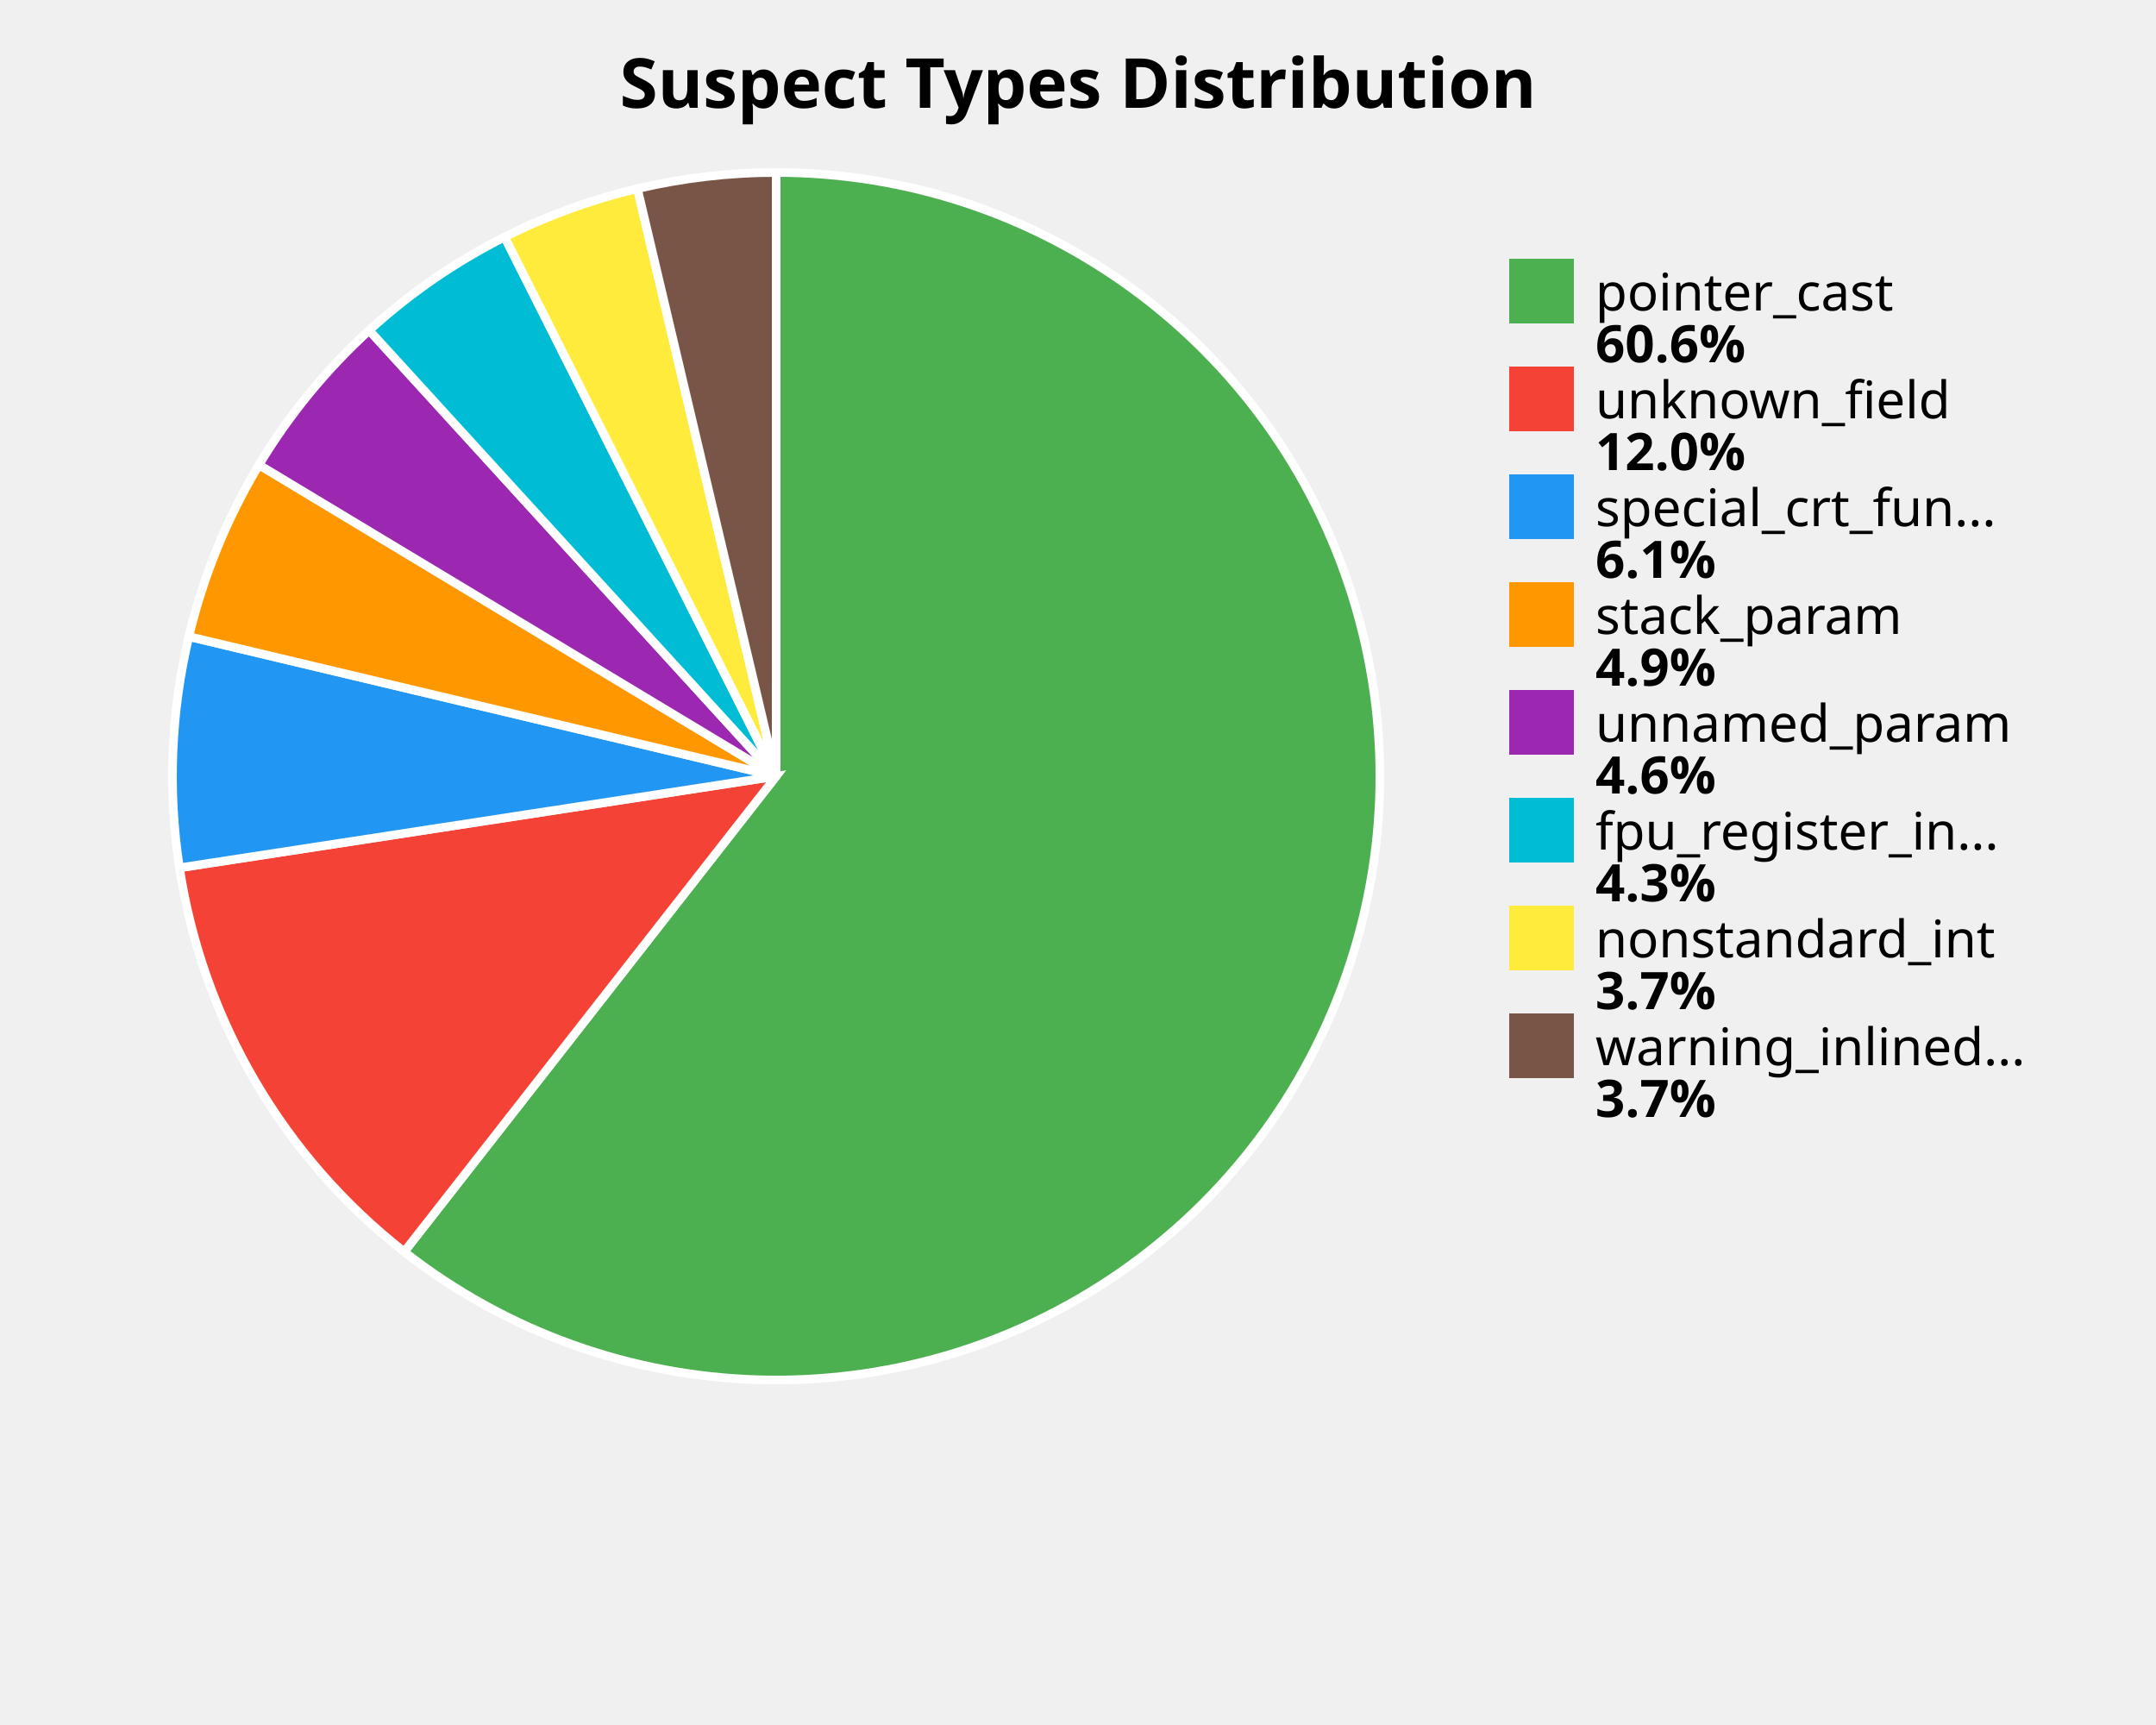
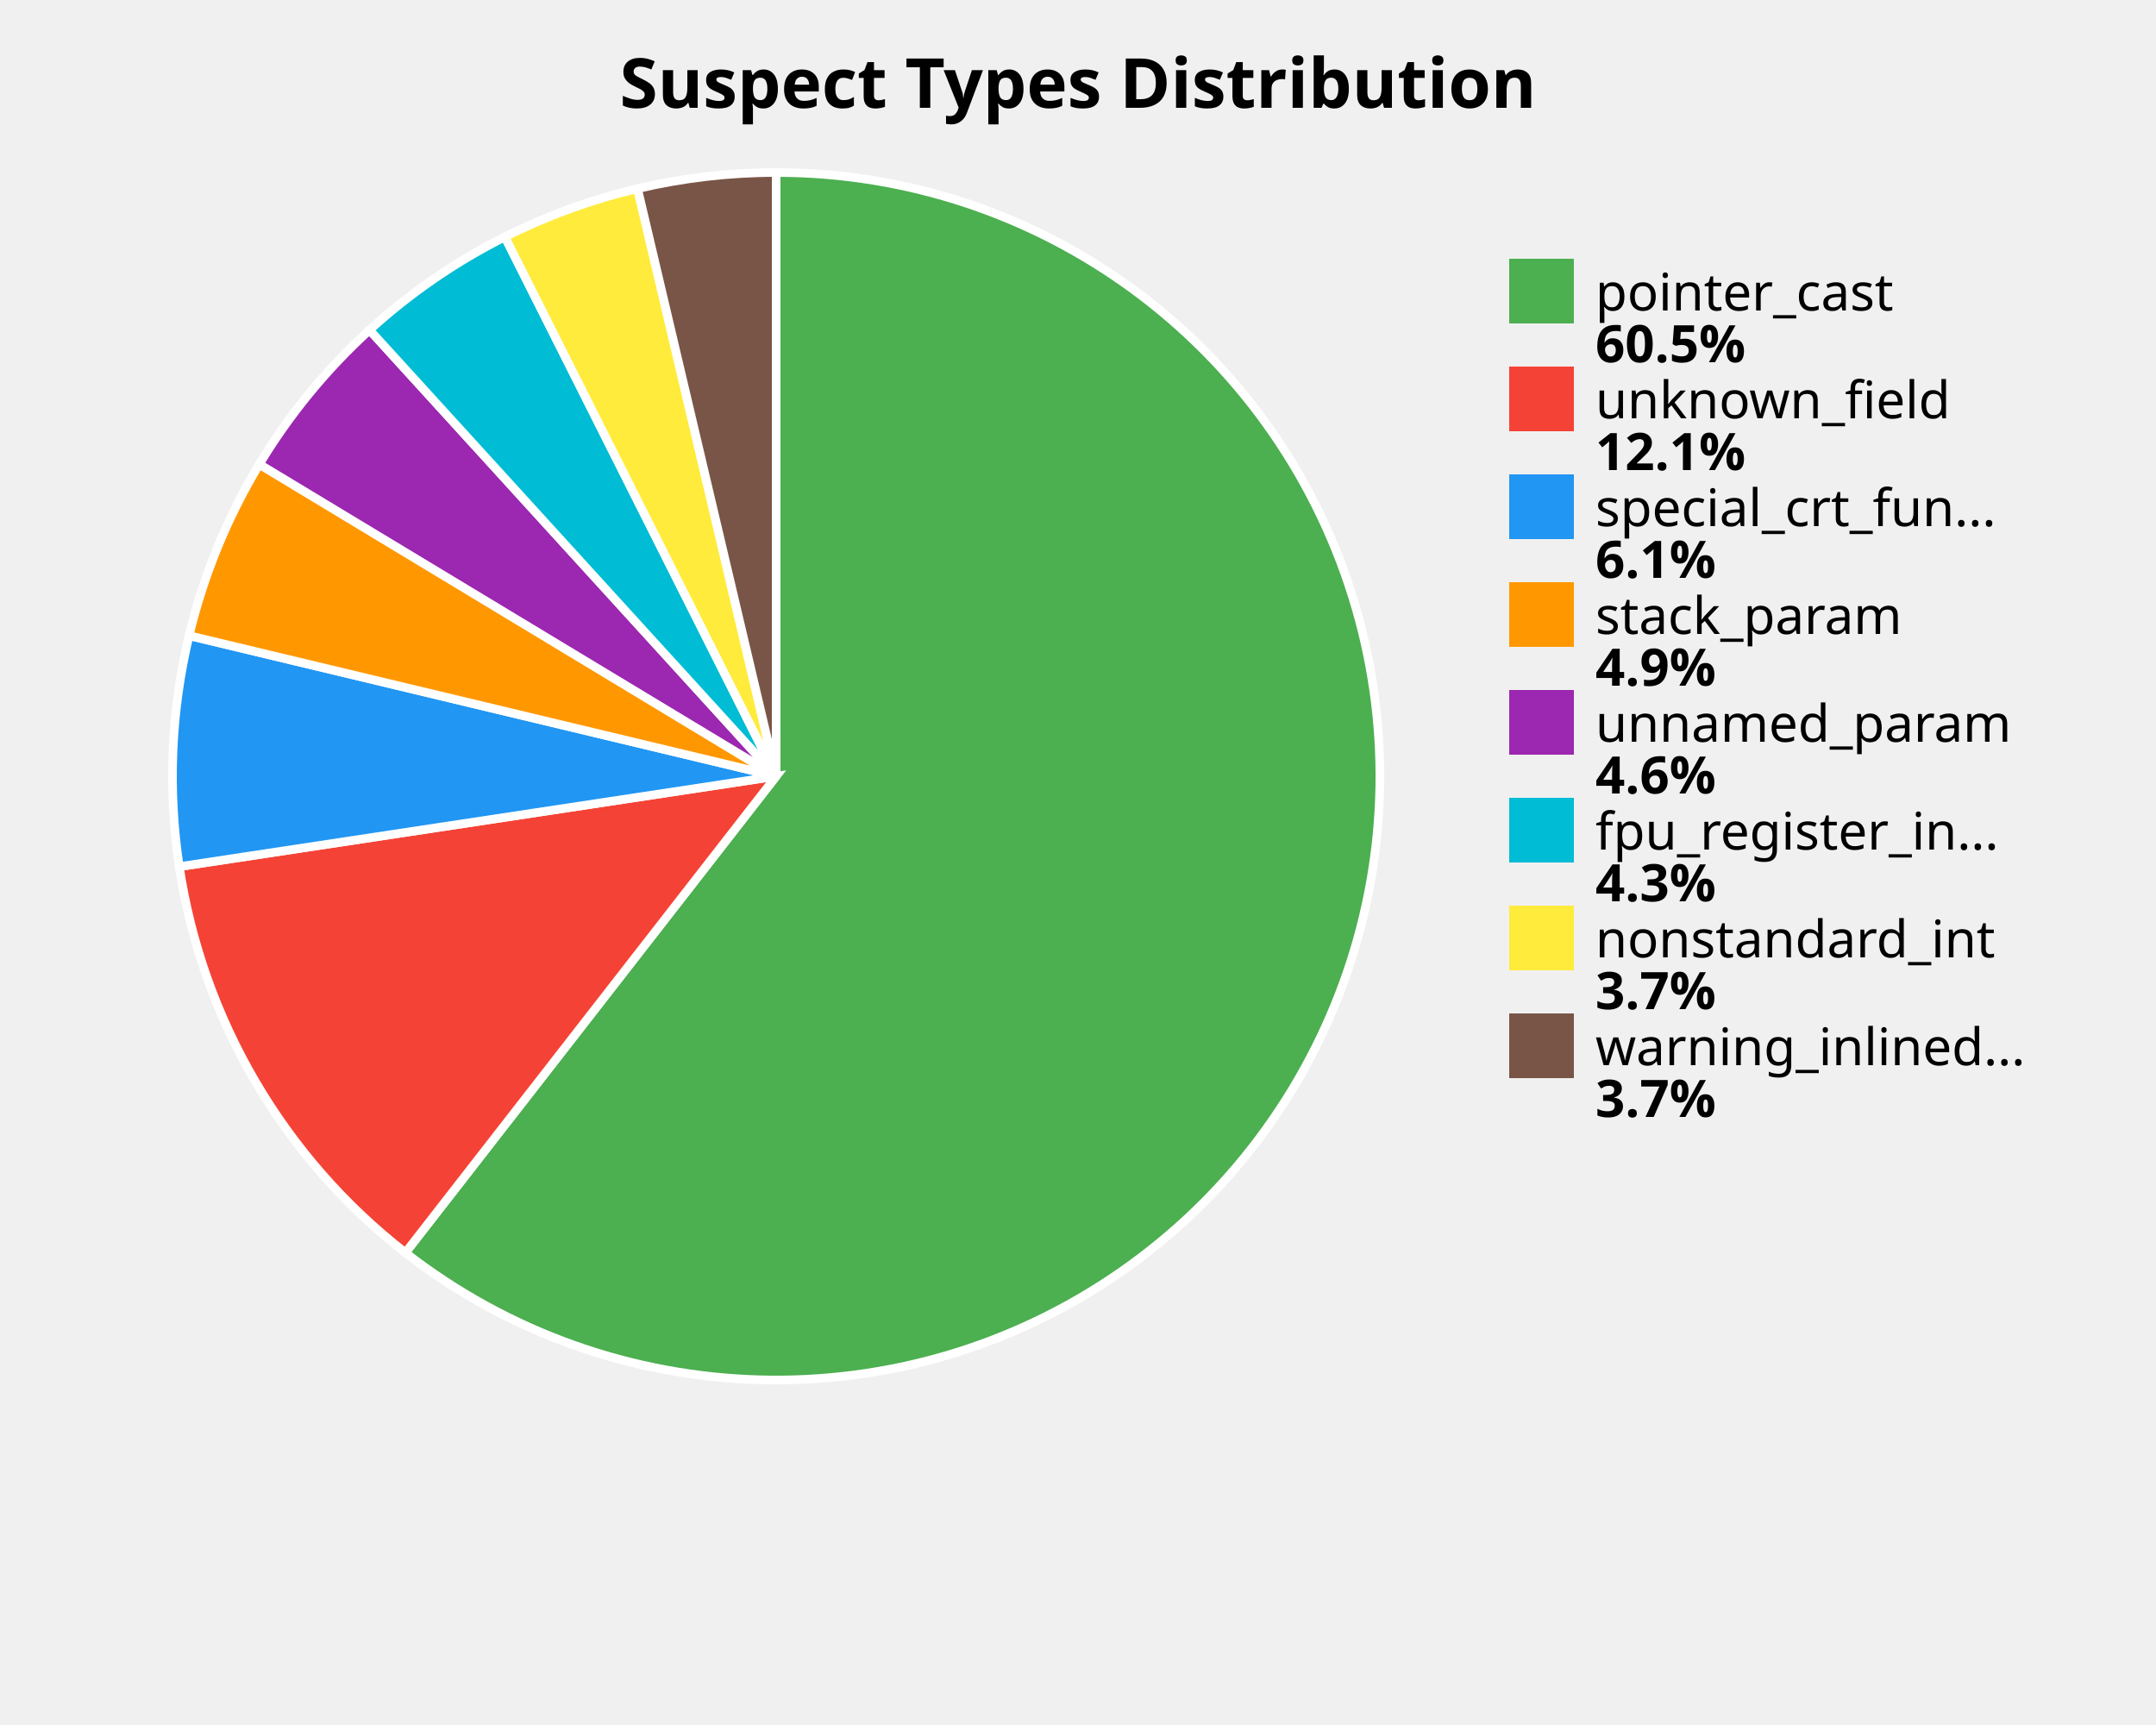
<svg xmlns="http://www.w3.org/2000/svg" width="500" height="400" viewBox="0 0 500 400">
  <style>
    .title { font: bold 16px sans-serif; }
    .label { font: 12px sans-serif; }
    .value { font: bold 12px sans-serif; }
  </style>
  <rect width="100%%" height="100%%" fill="white" />
  <text x="250" y="25" class="title" text-anchor="middle">Suspect Types Distribution</text>
-   <path d="M 180,180 L 180.00,40.00 A 140,140 0 1,1 93.74,290.27 Z" fill="#4CAF50" stroke="white" stroke-width="2" />
-   <path d="M 180,180 L 93.74,290.27 A 140,140 0 0,1 41.62,201.23 Z" fill="#F44336" stroke="white" stroke-width="2" />
-   <path d="M 180,180 L 41.62,201.23 A 140,140 0 0,1 43.80,147.61 Z" fill="#2196F3" stroke="white" stroke-width="2" />
-   <path d="M 180,180 L 43.80,147.61 A 140,140 0 0,1 60.06,107.79 Z" fill="#FF9800" stroke="white" stroke-width="2" />
-   <path d="M 180,180 L 60.06,107.79 A 140,140 0 0,1 85.62,76.60 Z" fill="#9C27B0" stroke="white" stroke-width="2" />
-   <path d="M 180,180 L 85.62,76.60 A 140,140 0 0,1 117.03,54.96 Z" fill="#00BCD4" stroke="white" stroke-width="2" />
-   <path d="M 180,180 L 117.03,54.96 A 140,140 0 0,1 147.82,43.75 Z" fill="#FFEB3B" stroke="white" stroke-width="2" />
-   <path d="M 180,180 L 147.82,43.75 A 140,140 0 0,1 180.00,40.00 Z" fill="#795548" stroke="white" stroke-width="2" />
+   <path d="M 180,180 L 180.00,40.00 A 140,140 0 1,1 94.02,290.49 Z" fill="#4CAF50" stroke="white" stroke-width="2" />
+   <path d="M 180,180 L 94.02,290.49 A 140,140 0 0,1 41.58,200.96 Z" fill="#F44336" stroke="white" stroke-width="2" />
+   <path d="M 180,180 L 41.58,200.96 A 140,140 0 0,1 43.85,147.40 Z" fill="#2196F3" stroke="white" stroke-width="2" />
+   <path d="M 180,180 L 43.85,147.40 A 140,140 0 0,1 60.14,107.65 Z" fill="#FF9800" stroke="white" stroke-width="2" />
+   <path d="M 180,180 L 60.14,107.65 A 140,140 0 0,1 85.70,76.52 Z" fill="#9C27B0" stroke="white" stroke-width="2" />
+   <path d="M 180,180 L 85.70,76.52 A 140,140 0 0,1 117.09,54.93 Z" fill="#00BCD4" stroke="white" stroke-width="2" />
+   <path d="M 180,180 L 117.09,54.93 A 140,140 0 0,1 147.85,43.74 Z" fill="#FFEB3B" stroke="white" stroke-width="2" />
+   <path d="M 180,180 L 147.85,43.74 A 140,140 0 0,1 180.00,40.00 Z" fill="#795548" stroke="white" stroke-width="2" />
  <rect x="350" y="60" width="15" height="15" fill="#4CAF50" />
  <text x="370" y="72" class="label">pointer_cast</text>
-   <text x="370" y="84" class="value">60.6%</text>
+   <text x="370" y="84" class="value">60.5%</text>
  <rect x="350" y="85" width="15" height="15" fill="#F44336" />
  <text x="370" y="97" class="label">unknown_field</text>
-   <text x="370" y="109" class="value">12.0%</text>
+   <text x="370" y="109" class="value">12.1%</text>
  <rect x="350" y="110" width="15" height="15" fill="#2196F3" />
  <text x="370" y="122" class="label">special_crt_fun...</text>
  <text x="370" y="134" class="value">6.1%</text>
  <rect x="350" y="135" width="15" height="15" fill="#FF9800" />
  <text x="370" y="147" class="label">stack_param</text>
  <text x="370" y="159" class="value">4.9%</text>
  <rect x="350" y="160" width="15" height="15" fill="#9C27B0" />
  <text x="370" y="172" class="label">unnamed_param</text>
  <text x="370" y="184" class="value">4.6%</text>
  <rect x="350" y="185" width="15" height="15" fill="#00BCD4" />
  <text x="370" y="197" class="label">fpu_register_in...</text>
  <text x="370" y="209" class="value">4.3%</text>
  <rect x="350" y="210" width="15" height="15" fill="#FFEB3B" />
  <text x="370" y="222" class="label">nonstandard_int</text>
  <text x="370" y="234" class="value">3.7%</text>
  <rect x="350" y="235" width="15" height="15" fill="#795548" />
  <text x="370" y="247" class="label">warning_inlined...</text>
  <text x="370" y="259" class="value">3.7%</text>
</svg>
